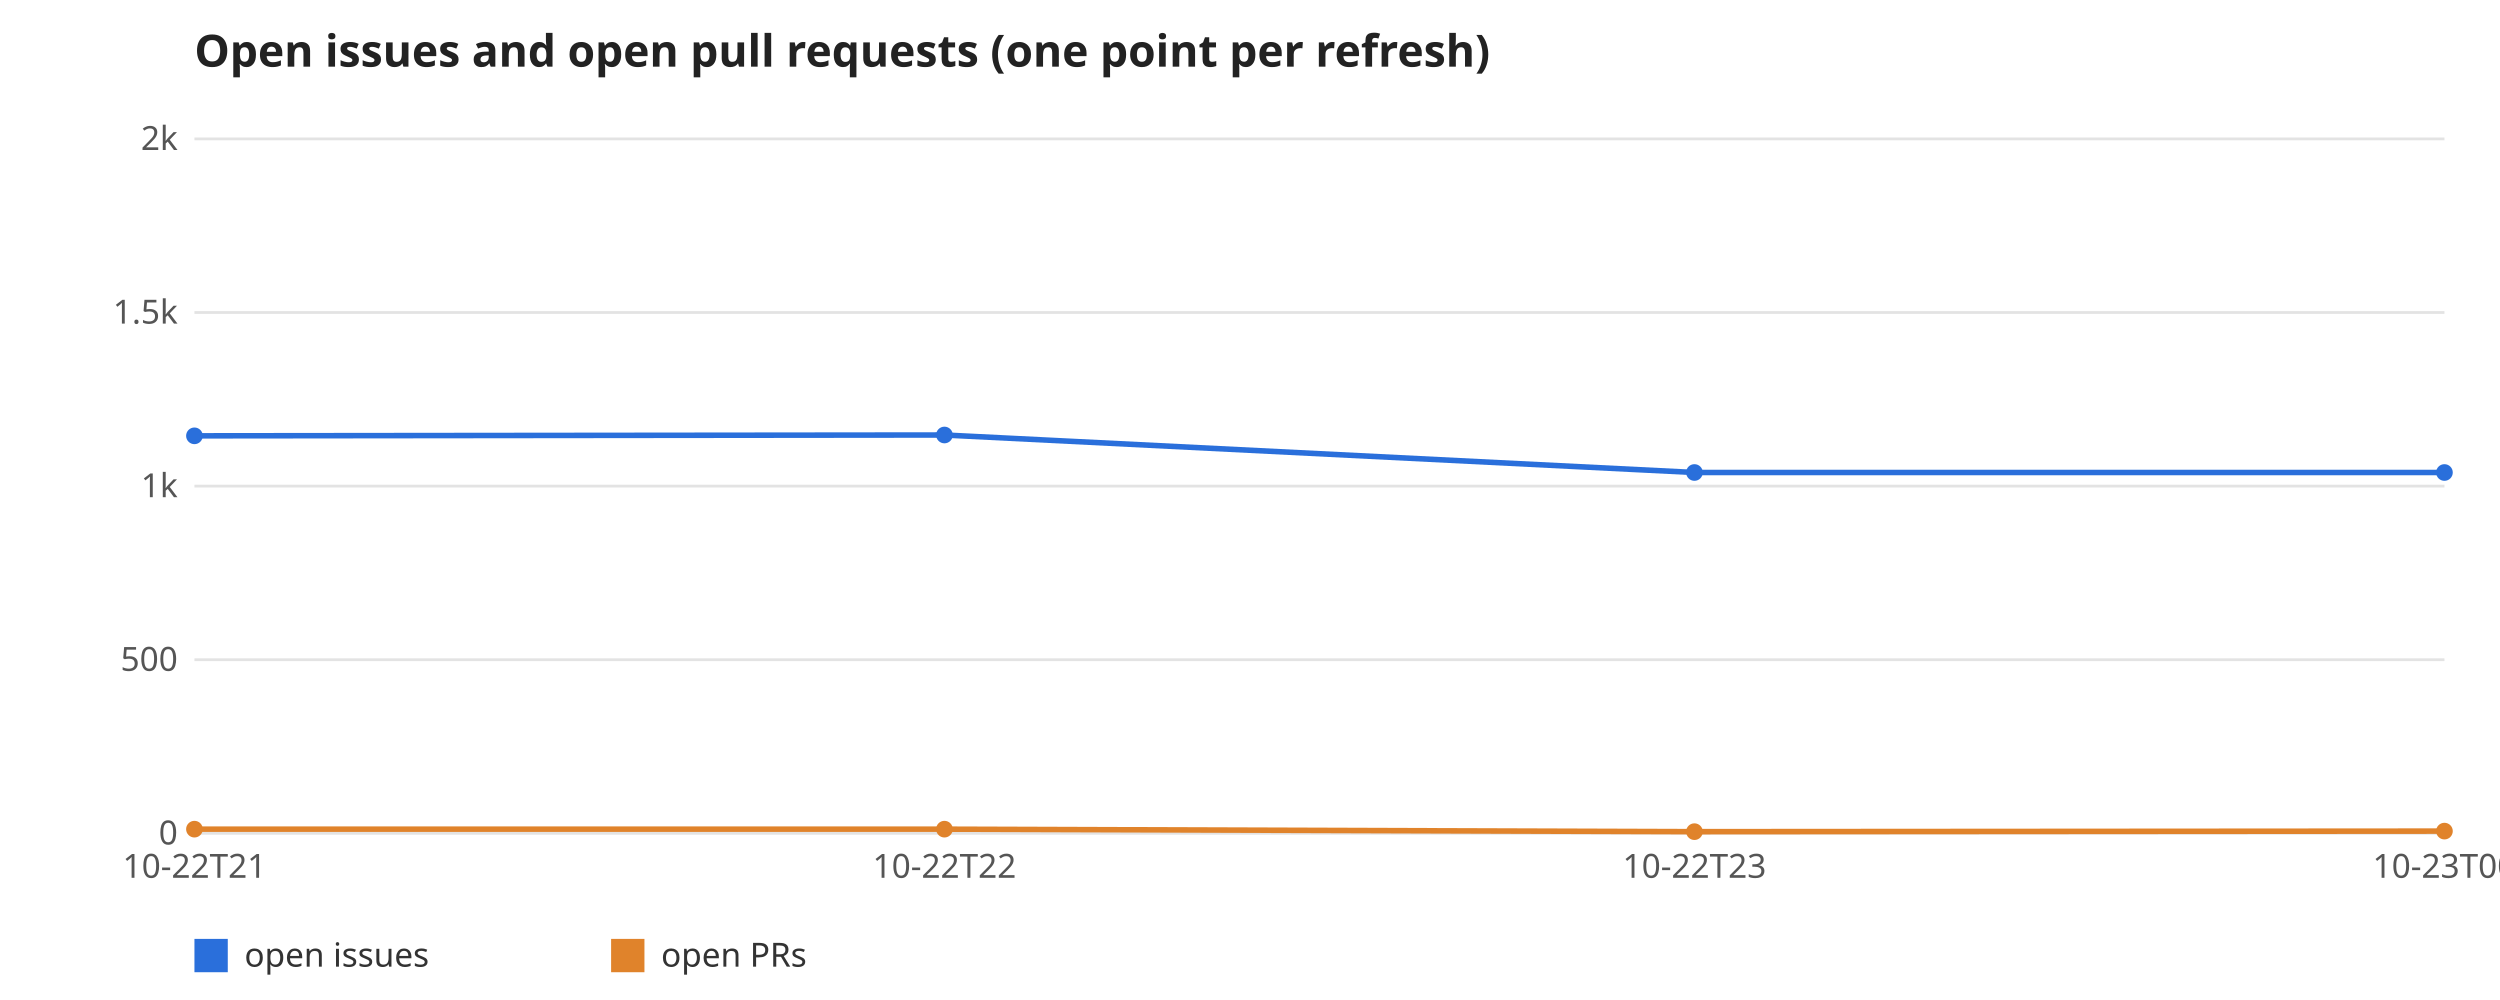
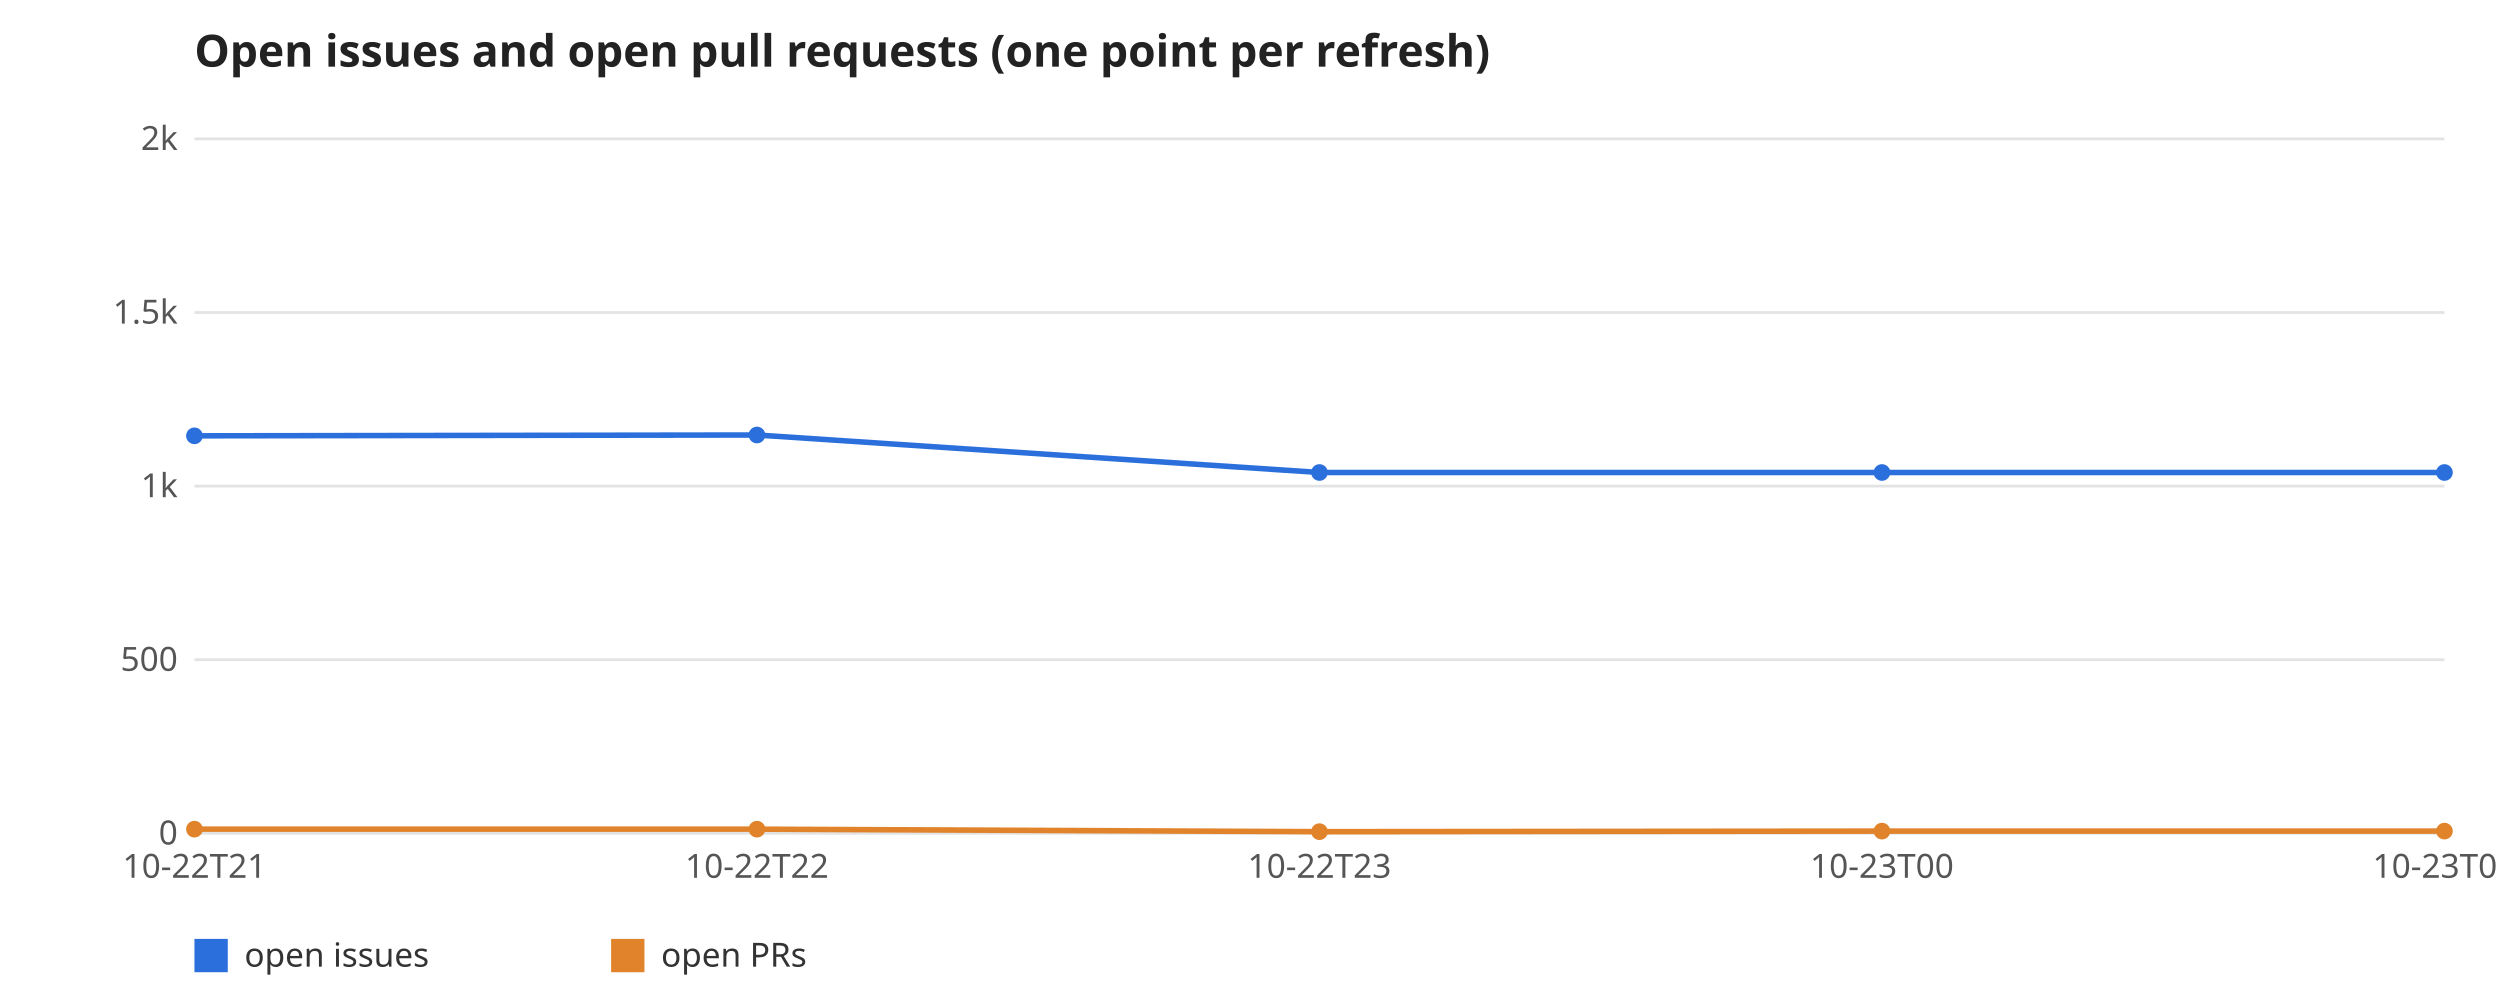
<svg xmlns="http://www.w3.org/2000/svg" viewBox="0 0 900 360" width="900" height="360" font-family="sans-serif" font-size="12">
  <rect width="900" height="360" fill="#fff" />
  <text x="70" y="24" font-size="16" font-weight="bold" fill="#222">Open issues and open pull requests (one point per refresh)</text>
  <line x1="70" x2="880" y1="300.0" y2="300.0" stroke="#e3e3e3" />
  <text x="64" y="304.0" text-anchor="end" fill="#555">0</text>
  <line x1="70" x2="880" y1="237.5" y2="237.5" stroke="#e3e3e3" />
  <text x="64" y="241.5" text-anchor="end" fill="#555">500</text>
  <line x1="70" x2="880" y1="175.0" y2="175.0" stroke="#e3e3e3" />
  <text x="64" y="179.0" text-anchor="end" fill="#555">1k</text>
  <line x1="70" x2="880" y1="112.5" y2="112.5" stroke="#e3e3e3" />
  <text x="64" y="116.5" text-anchor="end" fill="#555">1.5k</text>
  <line x1="70" x2="880" y1="50.0" y2="50.0" stroke="#e3e3e3" />
  <text x="64" y="54.0" text-anchor="end" fill="#555">2k</text>
  <text x="70.0" y="316" text-anchor="middle" fill="#555">10-22T21</text>
-   <text x="340.0" y="316" text-anchor="middle" fill="#555">10-22T22</text>
-   <text x="610.0" y="316" text-anchor="middle" fill="#555">10-22T23</text>
-   <text x="880.0" y="316" text-anchor="middle" fill="#555">10-23T00</text>
-   <polyline points="70.0,156.9 340.0,156.6 610.0,170.1 880.0,170.1" fill="none" stroke="#2a6fdb" stroke-width="2" />
+   <text x="272.5" y="316" text-anchor="middle" fill="#555">10-22T22</text>
+   <text x="475.0" y="316" text-anchor="middle" fill="#555">10-22T23</text>
+   <text x="677.5" y="316" text-anchor="middle" fill="#555">10-23T00</text>
+   <text x="880.0" y="316" text-anchor="middle" fill="#555">10-23T01</text>
+   <polyline points="70.0,156.9 272.5,156.6 475.0,170.1 677.5,170.1 880.0,170.1" fill="none" stroke="#2a6fdb" stroke-width="2" />
  <circle cx="70.0" cy="156.9" r="3" fill="#2a6fdb" />
-   <circle cx="340.0" cy="156.6" r="3" fill="#2a6fdb" />
-   <circle cx="610.0" cy="170.1" r="3" fill="#2a6fdb" />
+   <circle cx="272.5" cy="156.6" r="3" fill="#2a6fdb" />
+   <circle cx="475.0" cy="170.1" r="3" fill="#2a6fdb" />
+   <circle cx="677.5" cy="170.1" r="3" fill="#2a6fdb" />
  <circle cx="880.0" cy="170.1" r="3" fill="#2a6fdb" />
-   <polyline points="70.0,298.5 340.0,298.5 610.0,299.4 880.0,299.2" fill="none" stroke="#e0832b" stroke-width="2" />
+   <polyline points="70.0,298.5 272.5,298.5 475.0,299.4 677.5,299.2 880.0,299.2" fill="none" stroke="#e0832b" stroke-width="2" />
  <circle cx="70.0" cy="298.5" r="3" fill="#e0832b" />
-   <circle cx="340.0" cy="298.5" r="3" fill="#e0832b" />
-   <circle cx="610.0" cy="299.4" r="3" fill="#e0832b" />
+   <circle cx="272.5" cy="298.5" r="3" fill="#e0832b" />
+   <circle cx="475.0" cy="299.4" r="3" fill="#e0832b" />
+   <circle cx="677.5" cy="299.2" r="3" fill="#e0832b" />
  <circle cx="880.0" cy="299.2" r="3" fill="#e0832b" />
  <rect x="70" y="338" width="12" height="12" fill="#2a6fdb" />
  <text x="88" y="348" fill="#333">open issues</text>
  <rect x="220" y="338" width="12" height="12" fill="#e0832b" />
  <text x="238" y="348" fill="#333">open PRs</text>
</svg>
